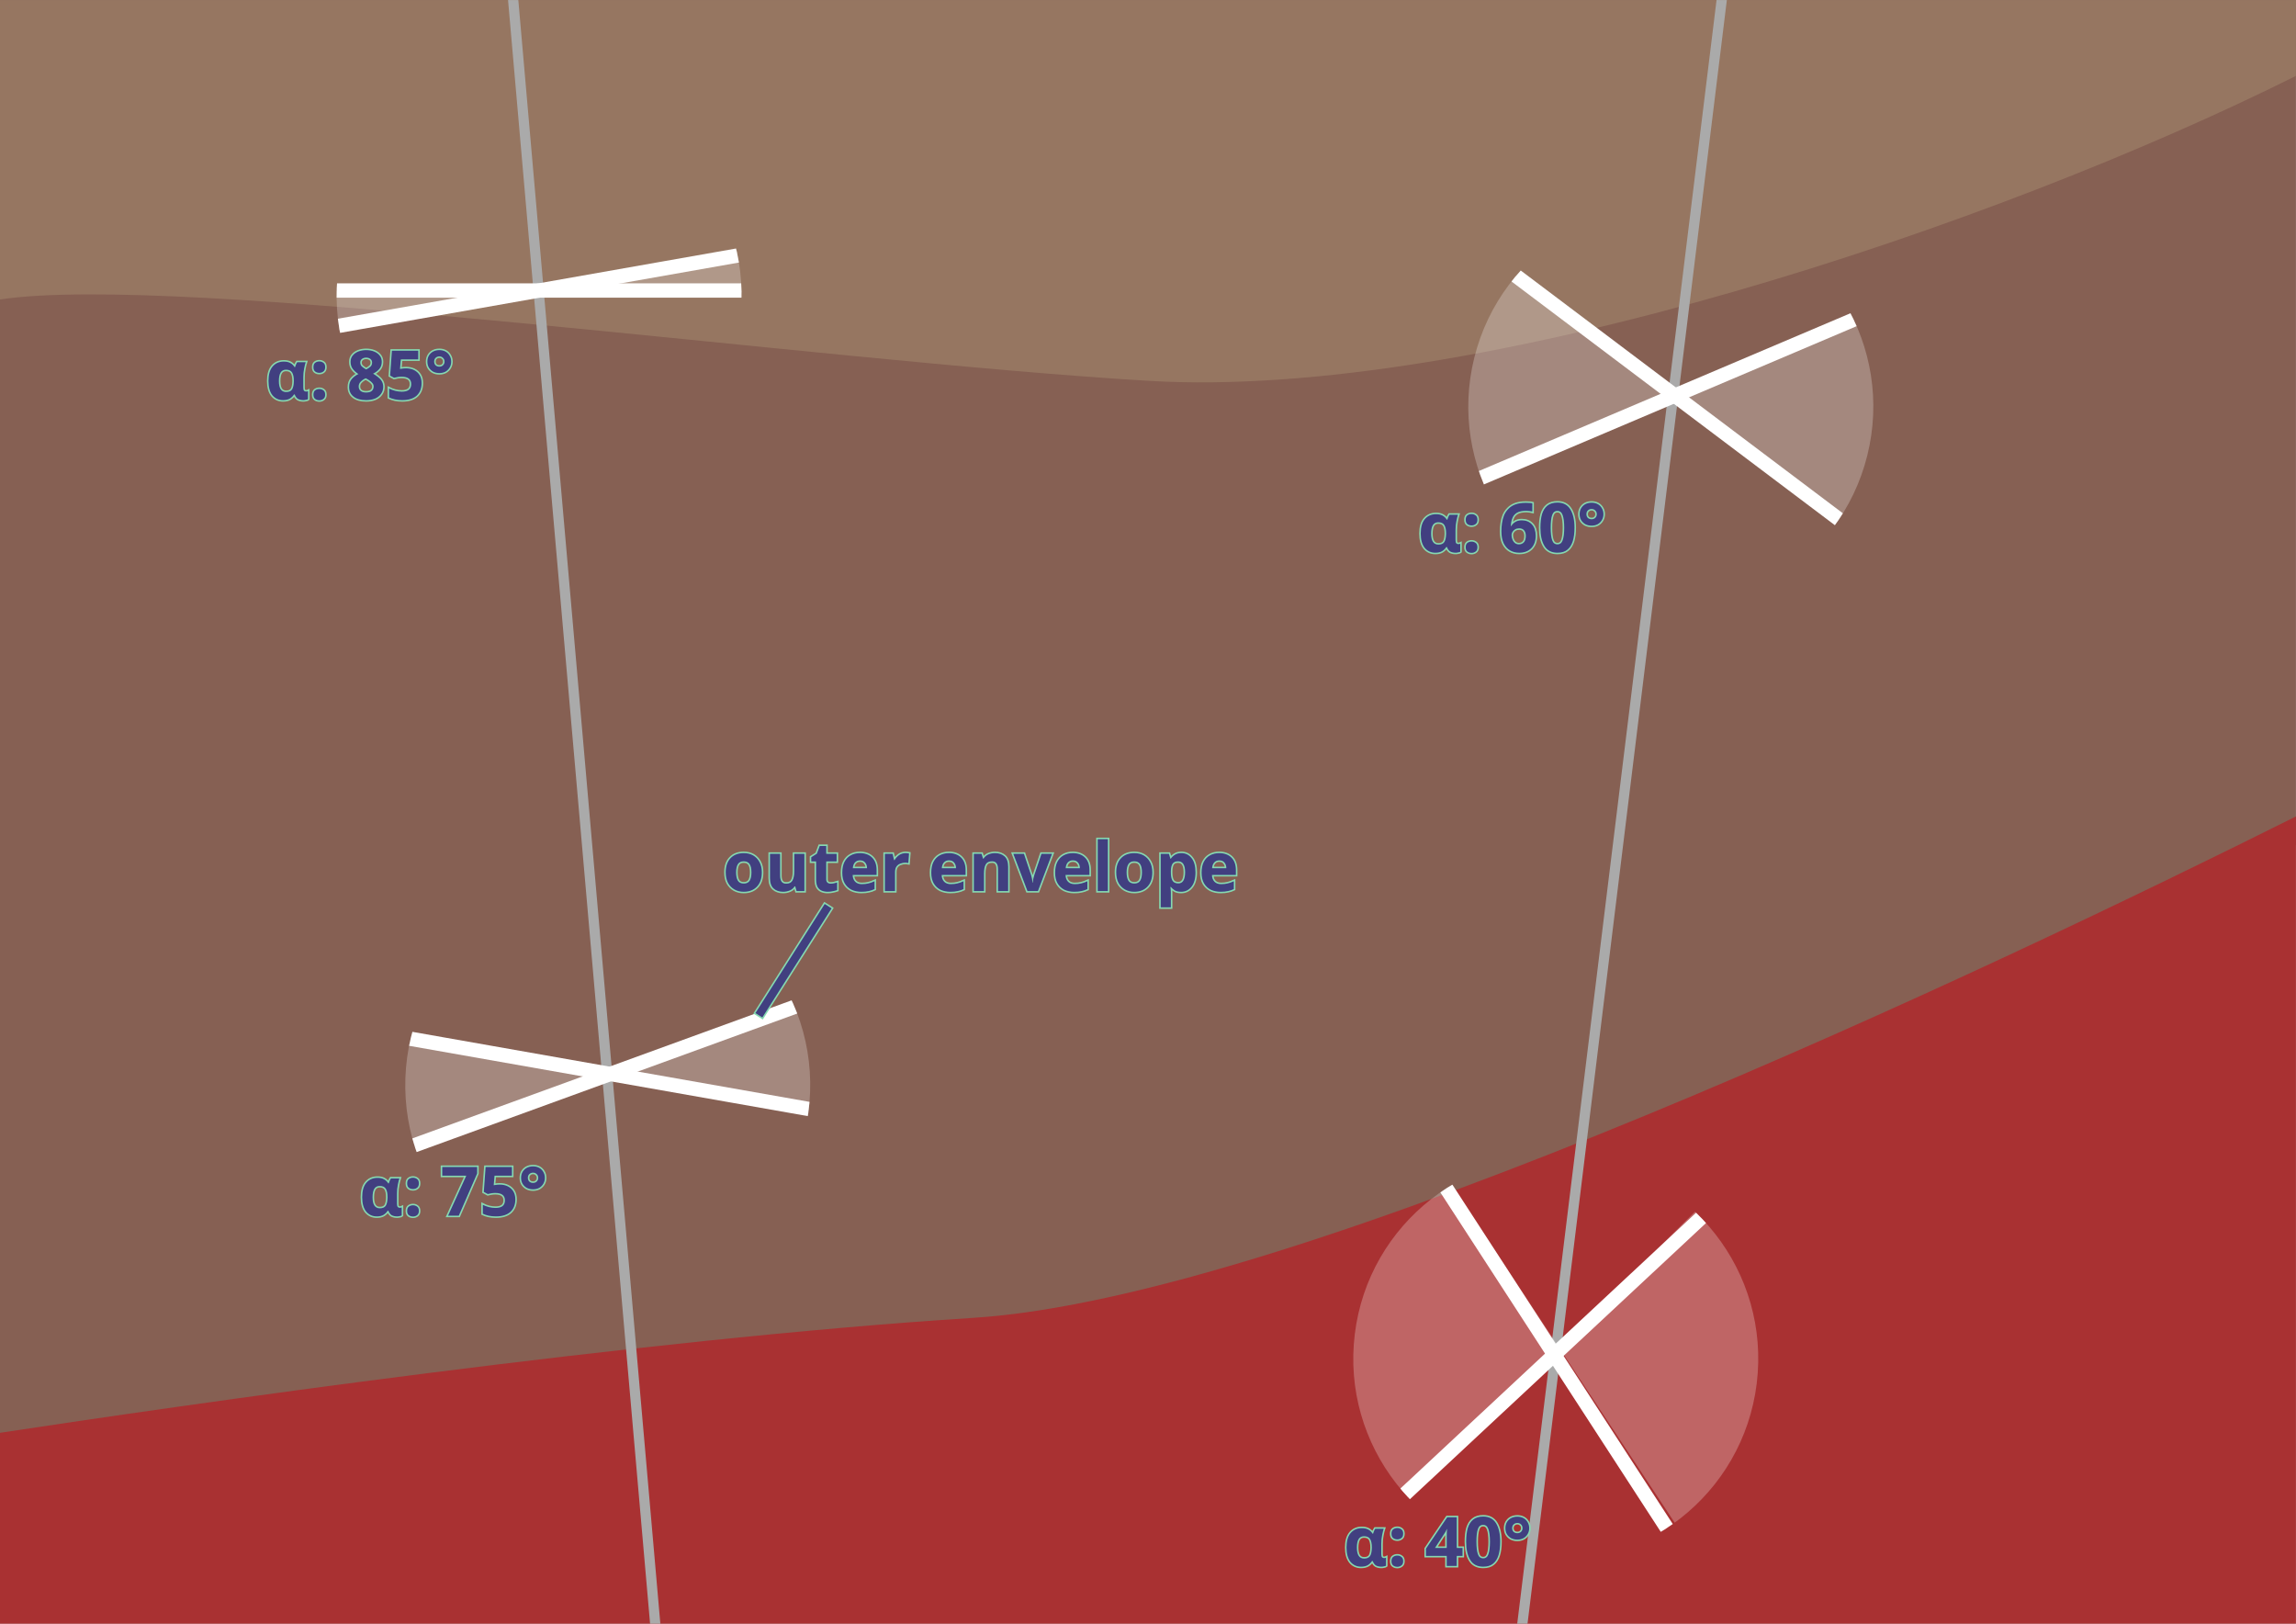
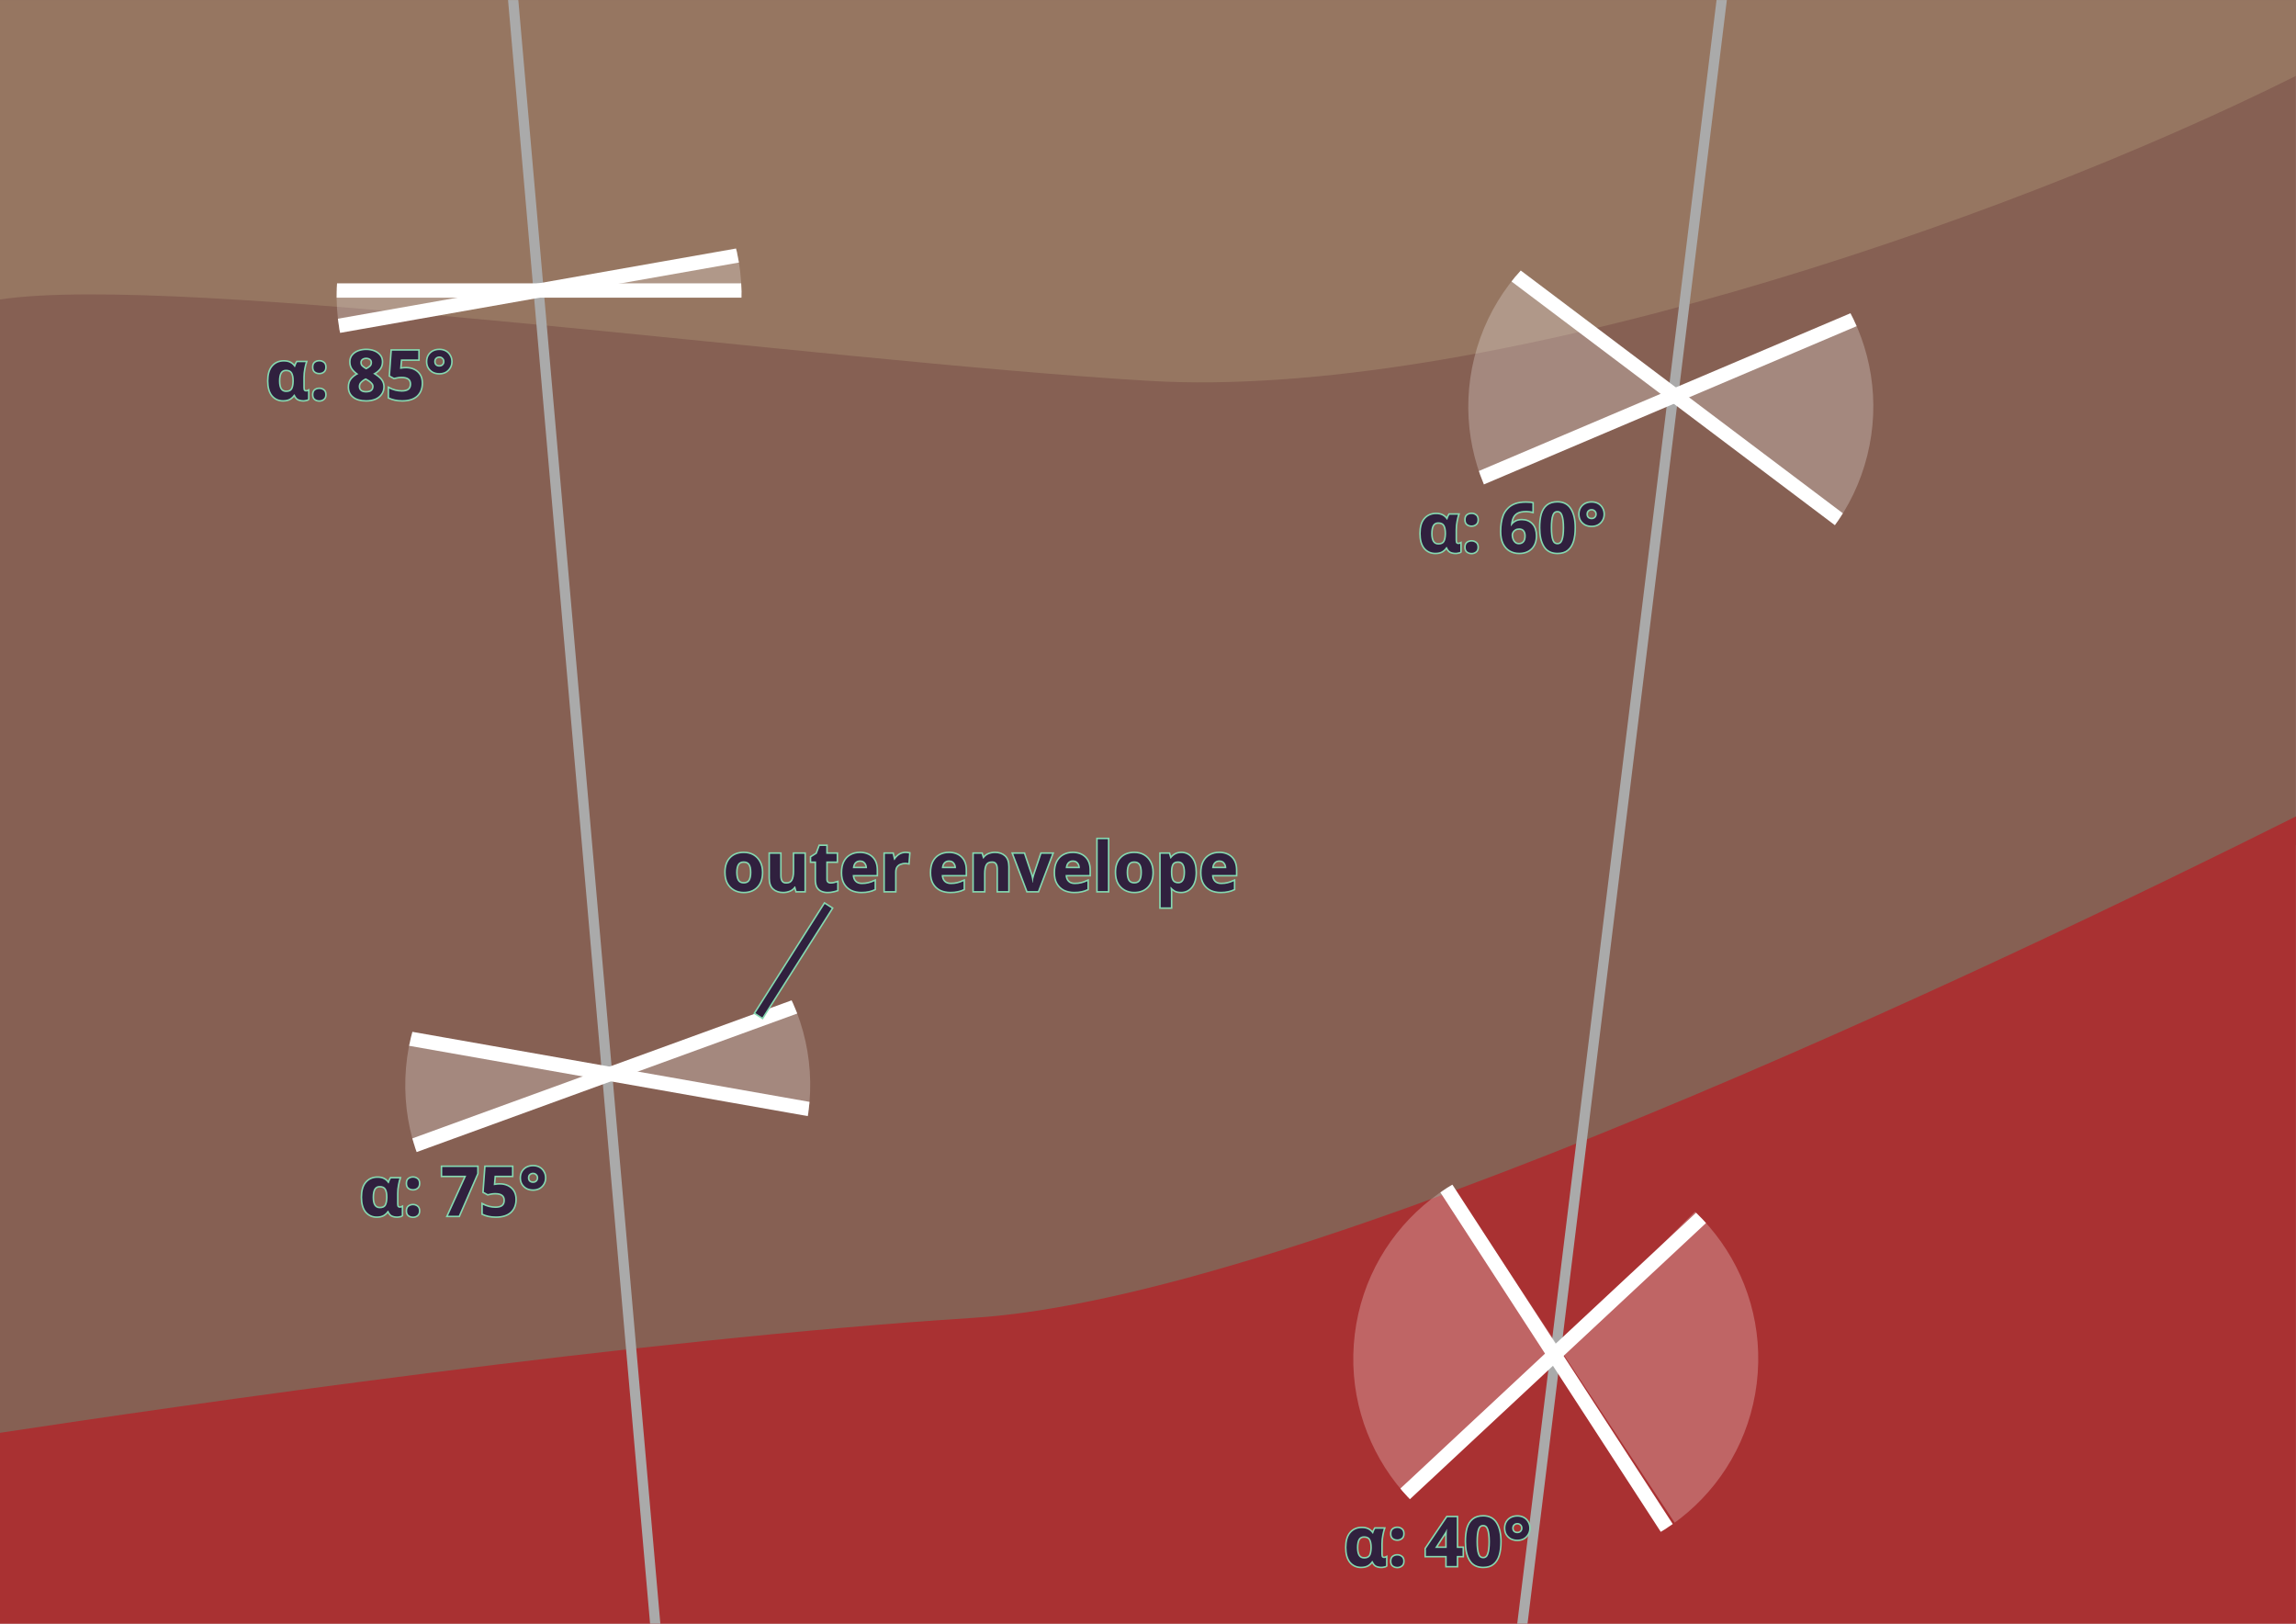
<svg xmlns="http://www.w3.org/2000/svg" width="297mm" height="210mm" viewBox="0 0 297 210" version="1.1" id="svg1">
  <defs id="defs1">
    <clipPath clipPathUnits="userSpaceOnUse" id="clipPath12">
      <circle style="fill:none;fill-opacity:1;stroke:#aaaaaa;stroke-width:1.241;stroke-linecap:square;stroke-miterlimit:2;stroke-dasharray:none;stroke-opacity:1;paint-order:markers stroke fill" id="circle13" cx="-206.098" cy="104.476" r="26.192" />
    </clipPath>
    <clipPath clipPathUnits="userSpaceOnUse" id="clipPath13">
      <rect style="fill:none;fill-opacity:1;stroke:none;stroke-width:0.794;stroke-linecap:square;stroke-miterlimit:2;stroke-dasharray:none;stroke-opacity:1;paint-order:markers stroke fill" id="rect14" width="297.023" height="209.997" x="-0.029" y="0.007" />
    </clipPath>
    <clipPath clipPathUnits="userSpaceOnUse" id="clipPath15">
      <rect style="fill:none;fill-opacity:1;stroke:none;stroke-width:0.794;stroke-linecap:square;stroke-miterlimit:2;stroke-dasharray:none;stroke-opacity:1;paint-order:markers stroke fill" id="rect16" width="297.023" height="209.997" x="-0.029" y="0.007" />
    </clipPath>
    <clipPath clipPathUnits="userSpaceOnUse" id="clipPath19">
      <circle style="fill:none;fill-opacity:1;stroke:#aaaaaa;stroke-width:1.241;stroke-linecap:square;stroke-miterlimit:2;stroke-dasharray:none;stroke-opacity:1;paint-order:markers stroke fill" id="circle19" cx="-206.098" cy="104.476" r="26.192" />
    </clipPath>
    <clipPath clipPathUnits="userSpaceOnUse" id="clipPath20">
      <circle style="fill:none;fill-opacity:1;stroke:#aaaaaa;stroke-width:1.241;stroke-linecap:square;stroke-miterlimit:2;stroke-dasharray:none;stroke-opacity:1;paint-order:markers stroke fill" id="circle21" cx="-206.098" cy="104.476" r="26.192" />
    </clipPath>
    <clipPath clipPathUnits="userSpaceOnUse" id="clipPath20-3">
      <circle style="fill:none;fill-opacity:1;stroke:#aaaaaa;stroke-width:1.241;stroke-linecap:square;stroke-miterlimit:2;stroke-dasharray:none;stroke-opacity:1;paint-order:markers stroke fill" id="circle21-1" cx="-206.098" cy="104.476" r="26.192" />
    </clipPath>
    <clipPath clipPathUnits="userSpaceOnUse" id="clipPath22">
      <circle style="fill:none;fill-opacity:1;stroke:#aaaaaa;stroke-width:1.241;stroke-linecap:square;stroke-miterlimit:2;stroke-dasharray:none;stroke-opacity:1;paint-order:markers stroke fill" id="circle23" cx="-206.098" cy="104.476" r="26.192" />
    </clipPath>
  </defs>
  <g id="layer2">
    <rect style="fill:#d0cdcf;fill-opacity:1;stroke:none;stroke-width:0.794;stroke-linecap:square;stroke-miterlimit:2;stroke-dasharray:none;stroke-opacity:1;paint-order:markers stroke fill" id="rect2" width="297.023" height="209.997" x="-0.029" y="0.007" />
  </g>
  <g id="layer3">
    <path d="M -0.029,0.007 V 189.019 C 23.062,185.515 82.516,176.896 125.928,174.143 168.366,171.452 258.221,128.668 296.994,109.296 V 0.007 Z" style="display:inline;fill:#866053;fill-opacity:1;stroke-width:0.794;stroke-linecap:square;stroke-miterlimit:2;paint-order:markers stroke fill" id="path6" />
    <path d="M 296.994,105.592 C 258.221,124.964 168.366,167.748 125.928,170.439 82.516,173.191 23.062,181.811 -0.029,185.315 V 210.003 H 296.994 Z" style="display:inline;fill:#a93132;stroke-width:0.794;stroke-linecap:square;stroke-miterlimit:2;paint-order:markers stroke fill" id="path8" />
    <path d="M -0.029,0.007 V 38.736 C 23.062,35.232 105.271,46.694 148.682,49.26 191.132,51.768 258.221,29.185 296.994,9.813 V 0.007 Z" style="display:inline;fill:#967661;fill-opacity:1;stroke-width:0.794;stroke-linecap:square;stroke-miterlimit:2;paint-order:markers stroke fill" id="path9" />
  </g>
  <g id="layer1">
    <path style="fill:none;fill-opacity:1;stroke:#aaaaaa;stroke-width:1.323;stroke-linecap:square;stroke-miterlimit:2;stroke-dasharray:none;stroke-opacity:1;paint-order:markers stroke fill" d="M 227.539,-39.313 191.505,254.153" id="path12" clip-path="url(#clipPath15)" />
    <path style="fill:none;fill-opacity:1;stroke:#aaaaaa;stroke-width:1.323;stroke-linecap:square;stroke-miterlimit:2;stroke-dasharray:none;stroke-opacity:1;paint-order:markers stroke fill" d="M 62.804,-40.903 88.573,253.642" id="path13" clip-path="url(#clipPath13)" />
  </g>
  <g id="layer5">
    <g id="g21" style="fill:none;fill-opacity:1;stroke:#ffffff;stroke-width:1.587;stroke-linecap:square;stroke-miterlimit:2;stroke-dasharray:none;stroke-opacity:1;paint-order:markers stroke fill" clip-path="url(#clipPath22)" transform="rotate(7,-584.9599,3470.119)">
      <path style="fill:#ffffff;fill-opacity:0.251;stroke:none;stroke-width:1.587;stroke-linecap:square;stroke-miterlimit:2;stroke-dasharray:none;stroke-opacity:1;paint-order:markers stroke fill" d="m 173.586,202.16 2.061,-67.254 47.653,72.122 11.368,-65.665 z" id="path24" transform="rotate(-7,-584.9596,3470.119)" />
      <path style="fill:none;fill-opacity:1;stroke:#ffffff;stroke-width:1.852;stroke-linecap:square;stroke-miterlimit:2;stroke-dasharray:none;stroke-opacity:1;paint-order:markers stroke fill" d="m -303.443,-11.73 190.053,226.497" id="path14-1" />
      <path style="fill:none;fill-opacity:1;stroke:#ffffff;stroke-width:1.852;stroke-linecap:square;stroke-miterlimit:2;stroke-dasharray:none;stroke-opacity:1;paint-order:markers stroke fill" d="M -117.476,-1.931 -307.529,224.566" id="path14-1-9" />
    </g>
    <g id="g27" style="fill:none;fill-opacity:1;stroke:#ffffff;stroke-width:1.587;stroke-linecap:square;stroke-miterlimit:2;stroke-dasharray:none;stroke-opacity:1;paint-order:markers stroke fill" clip-path="url(#clipPath22)" transform="rotate(2,1829.739,7972.565)">
      <path style="display:inline;fill:#ffffff;fill-opacity:0.251;stroke:none;stroke-width:1.587;stroke-linecap:square;stroke-miterlimit:2;stroke-dasharray:none;stroke-opacity:1;paint-order:markers stroke fill" d="m -178.726,103.11 -54.777,1.708 -1.121,5.768 56.479,-13.437 z" id="path28" />
      <path style="display:inline;fill:none;fill-opacity:1;stroke:#ffffff;stroke-width:1.852;stroke-linecap:square;stroke-miterlimit:2;stroke-dasharray:none;stroke-opacity:1;paint-order:markers stroke fill" d="M -60.126,72.797 -349.335,134.271" id="path26" />
      <path style="display:inline;fill:none;fill-opacity:1;stroke:#ffffff;stroke-width:1.852;stroke-linecap:square;stroke-miterlimit:2;stroke-dasharray:none;stroke-opacity:1;paint-order:markers stroke fill" d="M -373.172,109.664 -77.681,99.345" id="path27" />
    </g>
    <g id="g31" style="fill:none;fill-opacity:1;stroke:#ffffff;stroke-width:1.587;stroke-linecap:square;stroke-miterlimit:2;stroke-dasharray:none;stroke-opacity:1;paint-order:markers stroke fill" clip-path="url(#clipPath22)" transform="rotate(14,216.3511,1797.905)">
      <path style="fill:#ffffff;fill-opacity:0.251;stroke:none;stroke-width:1.587;stroke-linecap:square;stroke-miterlimit:2;stroke-dasharray:none;stroke-opacity:1;paint-order:markers stroke fill" d="M 168.57,102.213 116.788,72.536 114.598,102.983 168.687,73.075 Z" id="path29" transform="rotate(-7,95.61356,2944.072)" />
      <path style="fill:none;fill-opacity:1;stroke:#ffffff;stroke-width:1.852;stroke-linecap:square;stroke-miterlimit:2;stroke-dasharray:none;stroke-opacity:1;paint-order:markers stroke fill" d="M -348.869,42.307 -76.703,157.835" id="path30" />
      <path style="fill:none;fill-opacity:1;stroke:#ffffff;stroke-width:1.852;stroke-linecap:square;stroke-miterlimit:2;stroke-dasharray:none;stroke-opacity:1;paint-order:markers stroke fill" d="M -97.581,21.325 -333.714,199.264" id="path31" />
    </g>
    <g id="g34" style="fill:none;fill-opacity:1;stroke:#ffffff;stroke-width:1.587;stroke-linecap:square;stroke-miterlimit:2;stroke-dasharray:none;stroke-opacity:1;paint-order:markers stroke fill" clip-path="url(#clipPath22)" transform="rotate(2,-1091.051,8277.993)">
      <path style="fill:#ffffff;fill-opacity:0.251;stroke:none;stroke-width:1.587;stroke-linecap:square;stroke-miterlimit:2;stroke-dasharray:none;stroke-opacity:1;paint-order:markers stroke fill" d="m 114.691,94.928 -0.127,-14.239 54.234,13.944 0.189,-14.184 z" id="path32" transform="rotate(-7,95.61344,2944.072)" />
      <path style="fill:none;fill-opacity:1;stroke:#ffffff;stroke-width:1.852;stroke-linecap:square;stroke-miterlimit:2;stroke-dasharray:none;stroke-opacity:1;paint-order:markers stroke fill" d="M -61.635,44.772 -335.776,155.532" id="path33" />
      <path style="fill:none;fill-opacity:1;stroke:#ffffff;stroke-width:1.852;stroke-linecap:square;stroke-miterlimit:2;stroke-dasharray:none;stroke-opacity:1;paint-order:markers stroke fill" d="M -365.798,80.548 -73.005,121.697" id="path34" />
    </g>
    <g id="g42" style="display:none;fill:none;fill-opacity:1;stroke:#ffffff;stroke-width:1.587;stroke-linecap:square;stroke-miterlimit:2;stroke-dasharray:none;stroke-opacity:1;paint-order:markers stroke fill" clip-path="url(#clipPath22)" transform="rotate(22,-22.79277,1175.827)">
      <path style="fill:none;fill-opacity:1;stroke:#ffffff;stroke-width:1.852;stroke-linecap:square;stroke-miterlimit:2;stroke-dasharray:none;stroke-opacity:1;paint-order:markers stroke fill" d="M -117.476,-1.931 -307.529,224.566" id="path42" />
    </g>
  </g>
  <g id="layer7">
    <path style="fill:#413f80;fill-opacity:1;stroke:#85d9b1;stroke-width:1.455;stroke-linecap:square;stroke-miterlimit:2;stroke-dasharray:none;stroke-opacity:1;paint-order:markers stroke fill" d="m 98.45,130.861 8.393,-13.218" id="path1" />
-     <path style="fill:none;fill-opacity:1;stroke:#413f80;stroke-width:1.058;stroke-linecap:square;stroke-miterlimit:2;stroke-dasharray:none;stroke-opacity:1;paint-order:markers stroke fill" d="m 98.45,130.861 8.393,-13.218" id="path36" />
-     <text xml:space="preserve" style="font-style:normal;font-variant:normal;font-weight:bold;font-stretch:normal;font-size:8.819px;line-height:1;font-family:Calibri;-inkscape-font-specification:'Calibri, Bold';font-variant-ligatures:normal;font-variant-caps:normal;font-variant-numeric:normal;font-variant-east-asian:normal;writing-mode:lr-tb;direction:ltr;fill:#413f80;fill-opacity:1;stroke:#85d9b1;stroke-width:0.397;stroke-linecap:square;stroke-miterlimit:2;stroke-dasharray:none;stroke-opacity:1;paint-order:markers stroke fill" x="34.341" y="51.656" id="text36">
-       <tspan id="tspan36" style="font-style:normal;font-variant:normal;font-weight:bold;font-stretch:normal;font-size:8.819px;line-height:1;font-family:Calibri;-inkscape-font-specification:'Calibri, Bold';font-variant-ligatures:normal;font-variant-caps:normal;font-variant-numeric:normal;font-variant-east-asian:normal;writing-mode:lr-tb;direction:ltr;fill:#413f80;fill-opacity:1;stroke:#85d9b1;stroke-width:0.397;stroke-linecap:square;stroke-miterlimit:2;stroke-dasharray:none;stroke-opacity:1;paint-order:markers stroke fill" x="34.341" y="51.656">α: 85°</tspan>
+     <path style="fill:none;fill-opacity:1;stroke:#30203e;stroke-width:1.058;stroke-linecap:square;stroke-miterlimit:2;stroke-dasharray:none;stroke-opacity:1;paint-order:markers stroke fill" d="m 98.45,130.861 8.393,-13.218" id="path36" />
+     <text xml:space="preserve" style="font-style:normal;font-variant:normal;font-weight:bold;font-stretch:normal;font-size:8.819px;line-height:1;font-family:Calibri;-inkscape-font-specification:'Calibri, Bold';font-variant-ligatures:normal;font-variant-caps:normal;font-variant-numeric:normal;font-variant-east-asian:normal;writing-mode:lr-tb;direction:ltr;fill:#30203e;fill-opacity:1;stroke:#85d9b1;stroke-width:0.397;stroke-linecap:square;stroke-miterlimit:2;stroke-dasharray:none;stroke-opacity:1;paint-order:markers stroke fill" x="34.341" y="51.656" id="text36">
+       <tspan id="tspan36" style="font-style:normal;font-variant:normal;font-weight:bold;font-stretch:normal;font-size:8.819px;line-height:1;font-family:Calibri;-inkscape-font-specification:'Calibri, Bold';font-variant-ligatures:normal;font-variant-caps:normal;font-variant-numeric:normal;font-variant-east-asian:normal;writing-mode:lr-tb;direction:ltr;fill:#30203e;fill-opacity:1;stroke:#85d9b1;stroke-width:0.397;stroke-linecap:square;stroke-miterlimit:2;stroke-dasharray:none;stroke-opacity:1;paint-order:markers stroke fill" x="34.341" y="51.656">α: 85°</tspan>
    </text>
-     <text xml:space="preserve" style="font-style:normal;font-variant:normal;font-weight:bold;font-stretch:normal;font-size:8.819px;line-height:1;font-family:Calibri;-inkscape-font-specification:'Calibri, Bold';font-variant-ligatures:normal;font-variant-caps:normal;font-variant-numeric:normal;font-variant-east-asian:normal;writing-mode:lr-tb;direction:ltr;fill:#413f80;fill-opacity:1;stroke:#85d9b1;stroke-width:0.397;stroke-linecap:square;stroke-miterlimit:2;stroke-dasharray:none;stroke-opacity:1;paint-order:markers stroke fill" x="93.486" y="115.24" id="text37">
-       <tspan id="tspan37" style="fill:#413f80;fill-opacity:1;stroke:#85d9b1;stroke-width:0.397;stroke-dasharray:none;stroke-opacity:1" x="93.486" y="115.24">outer envelope</tspan>
+     <text xml:space="preserve" style="font-style:normal;font-variant:normal;font-weight:bold;font-stretch:normal;font-size:8.819px;line-height:1;font-family:Calibri;-inkscape-font-specification:'Calibri, Bold';font-variant-ligatures:normal;font-variant-caps:normal;font-variant-numeric:normal;font-variant-east-asian:normal;writing-mode:lr-tb;direction:ltr;fill:#30203e;fill-opacity:1;stroke:#85d9b1;stroke-width:0.397;stroke-linecap:square;stroke-miterlimit:2;stroke-dasharray:none;stroke-opacity:1;paint-order:markers stroke fill" x="93.486" y="115.24" id="text37">
+       <tspan id="tspan37" style="fill:#30203e;fill-opacity:1;stroke:#85d9b1;stroke-width:0.397;stroke-dasharray:none;stroke-opacity:1" x="93.486" y="115.24">outer envelope</tspan>
    </text>
-     <text xml:space="preserve" style="font-style:normal;font-variant:normal;font-weight:bold;font-stretch:normal;font-size:8.819px;line-height:1;font-family:Calibri;-inkscape-font-specification:'Calibri, Bold';font-variant-ligatures:normal;font-variant-caps:normal;font-variant-numeric:normal;font-variant-east-asian:normal;writing-mode:lr-tb;direction:ltr;fill:#413f80;fill-opacity:1;stroke:#85d9b1;stroke-width:0.397;stroke-linecap:square;stroke-miterlimit:2;stroke-dasharray:none;stroke-opacity:1;paint-order:markers stroke fill" x="46.461" y="157.226" id="text38">
-       <tspan id="tspan38" style="fill:#413f80;fill-opacity:1;stroke:#85d9b1;stroke-width:0.397;stroke-dasharray:none;stroke-opacity:1" x="46.461" y="157.226">α: 75°</tspan>
+     <text xml:space="preserve" style="font-style:normal;font-variant:normal;font-weight:bold;font-stretch:normal;font-size:8.819px;line-height:1;font-family:Calibri;-inkscape-font-specification:'Calibri, Bold';font-variant-ligatures:normal;font-variant-caps:normal;font-variant-numeric:normal;font-variant-east-asian:normal;writing-mode:lr-tb;direction:ltr;fill:#30203e;fill-opacity:1;stroke:#85d9b1;stroke-width:0.397;stroke-linecap:square;stroke-miterlimit:2;stroke-dasharray:none;stroke-opacity:1;paint-order:markers stroke fill" x="46.461" y="157.226" id="text38">
+       <tspan id="tspan38" style="fill:#30203e;fill-opacity:1;stroke:#85d9b1;stroke-width:0.397;stroke-dasharray:none;stroke-opacity:1" x="46.461" y="157.226">α: 75°</tspan>
    </text>
-     <text xml:space="preserve" style="font-style:normal;font-variant:normal;font-weight:bold;font-stretch:normal;font-size:8.819px;line-height:1;font-family:Calibri;-inkscape-font-specification:'Calibri, Bold';font-variant-ligatures:normal;font-variant-caps:normal;font-variant-numeric:normal;font-variant-east-asian:normal;writing-mode:lr-tb;direction:ltr;fill:#413f80;fill-opacity:1;stroke:#85d9b1;stroke-width:0.397;stroke-linecap:square;stroke-miterlimit:2;stroke-dasharray:none;stroke-opacity:1;paint-order:markers stroke fill" x="183.389" y="71.394" id="text39">
-       <tspan id="tspan39" style="fill:#413f80;fill-opacity:1;stroke:#85d9b1;stroke-width:0.397;stroke-dasharray:none;stroke-opacity:1" x="183.389" y="71.394">α: 60°</tspan>
+     <text xml:space="preserve" style="font-style:normal;font-variant:normal;font-weight:bold;font-stretch:normal;font-size:8.819px;line-height:1;font-family:Calibri;-inkscape-font-specification:'Calibri, Bold';font-variant-ligatures:normal;font-variant-caps:normal;font-variant-numeric:normal;font-variant-east-asian:normal;writing-mode:lr-tb;direction:ltr;fill:#30203e;fill-opacity:1;stroke:#85d9b1;stroke-width:0.397;stroke-linecap:square;stroke-miterlimit:2;stroke-dasharray:none;stroke-opacity:1;paint-order:markers stroke fill" x="183.389" y="71.394" id="text39">
+       <tspan id="tspan39" style="fill:#30203e;fill-opacity:1;stroke:#85d9b1;stroke-width:0.397;stroke-dasharray:none;stroke-opacity:1" x="183.389" y="71.394">α: 60°</tspan>
    </text>
-     <text xml:space="preserve" style="font-style:normal;font-variant:normal;font-weight:bold;font-stretch:normal;font-size:8.819px;line-height:1;font-family:Calibri;-inkscape-font-specification:'Calibri, Bold';font-variant-ligatures:normal;font-variant-caps:normal;font-variant-numeric:normal;font-variant-east-asian:normal;writing-mode:lr-tb;direction:ltr;display:none;fill:#413f80;fill-opacity:1;stroke:#85d9b1;stroke-width:0.397;stroke-linecap:square;stroke-miterlimit:2;stroke-dasharray:none;stroke-opacity:1;paint-order:markers stroke fill" x="219.762" y="114.848" id="text39-3">
-       <tspan id="tspan39-1" style="stroke-width:0.397;fill:#413f80;fill-opacity:1;stroke:#85d9b1;stroke-opacity:1;stroke-dasharray:none" x="219.762" y="114.848">α: 55°</tspan>
-       <tspan style="stroke-width:0.397;fill:#413f80;fill-opacity:1;stroke:#85d9b1;stroke-opacity:1;stroke-dasharray:none" x="219.762" y="123.668" id="tspan42">β: 0°</tspan>
+     <text xml:space="preserve" style="font-style:normal;font-variant:normal;font-weight:bold;font-stretch:normal;font-size:8.819px;line-height:1;font-family:Calibri;-inkscape-font-specification:'Calibri, Bold';font-variant-ligatures:normal;font-variant-caps:normal;font-variant-numeric:normal;font-variant-east-asian:normal;writing-mode:lr-tb;direction:ltr;display:none;fill:#30203e;fill-opacity:1;stroke:#85d9b1;stroke-width:0.397;stroke-linecap:square;stroke-miterlimit:2;stroke-dasharray:none;stroke-opacity:1;paint-order:markers stroke fill" x="219.762" y="114.848" id="text39-3">
+       <tspan id="tspan39-1" style="stroke-width:0.397;fill:#30203e;fill-opacity:1;stroke:#85d9b1;stroke-opacity:1;stroke-dasharray:none" x="219.762" y="114.848">α: 55°</tspan>
+       <tspan style="stroke-width:0.397;fill:#30203e;fill-opacity:1;stroke:#85d9b1;stroke-opacity:1;stroke-dasharray:none" x="219.762" y="123.668" id="tspan42">β: 0°</tspan>
    </text>
-     <text xml:space="preserve" style="font-style:normal;font-variant:normal;font-weight:bold;font-stretch:normal;font-size:8.819px;line-height:1;font-family:Calibri;-inkscape-font-specification:'Calibri, Bold';font-variant-ligatures:normal;font-variant-caps:normal;font-variant-numeric:normal;font-variant-east-asian:normal;writing-mode:lr-tb;direction:ltr;fill:#413f80;fill-opacity:1;stroke:#85d9b1;stroke-width:0.397;stroke-linecap:square;stroke-miterlimit:2;stroke-dasharray:none;stroke-opacity:1;paint-order:markers stroke fill" x="173.784" y="202.528" id="text40">
-       <tspan id="tspan40" style="fill:#413f80;fill-opacity:1;stroke:#85d9b1;stroke-width:0.397;stroke-dasharray:none;stroke-opacity:1" x="173.784" y="202.528">α: 40°</tspan>
+     <text xml:space="preserve" style="font-style:normal;font-variant:normal;font-weight:bold;font-stretch:normal;font-size:8.819px;line-height:1;font-family:Calibri;-inkscape-font-specification:'Calibri, Bold';font-variant-ligatures:normal;font-variant-caps:normal;font-variant-numeric:normal;font-variant-east-asian:normal;writing-mode:lr-tb;direction:ltr;fill:#30203e;fill-opacity:1;stroke:#85d9b1;stroke-width:0.397;stroke-linecap:square;stroke-miterlimit:2;stroke-dasharray:none;stroke-opacity:1;paint-order:markers stroke fill" x="173.784" y="202.528" id="text40">
+       <tspan id="tspan40" style="fill:#30203e;fill-opacity:1;stroke:#85d9b1;stroke-width:0.397;stroke-dasharray:none;stroke-opacity:1" x="173.784" y="202.528">α: 40°</tspan>
    </text>
  </g>
</svg>
